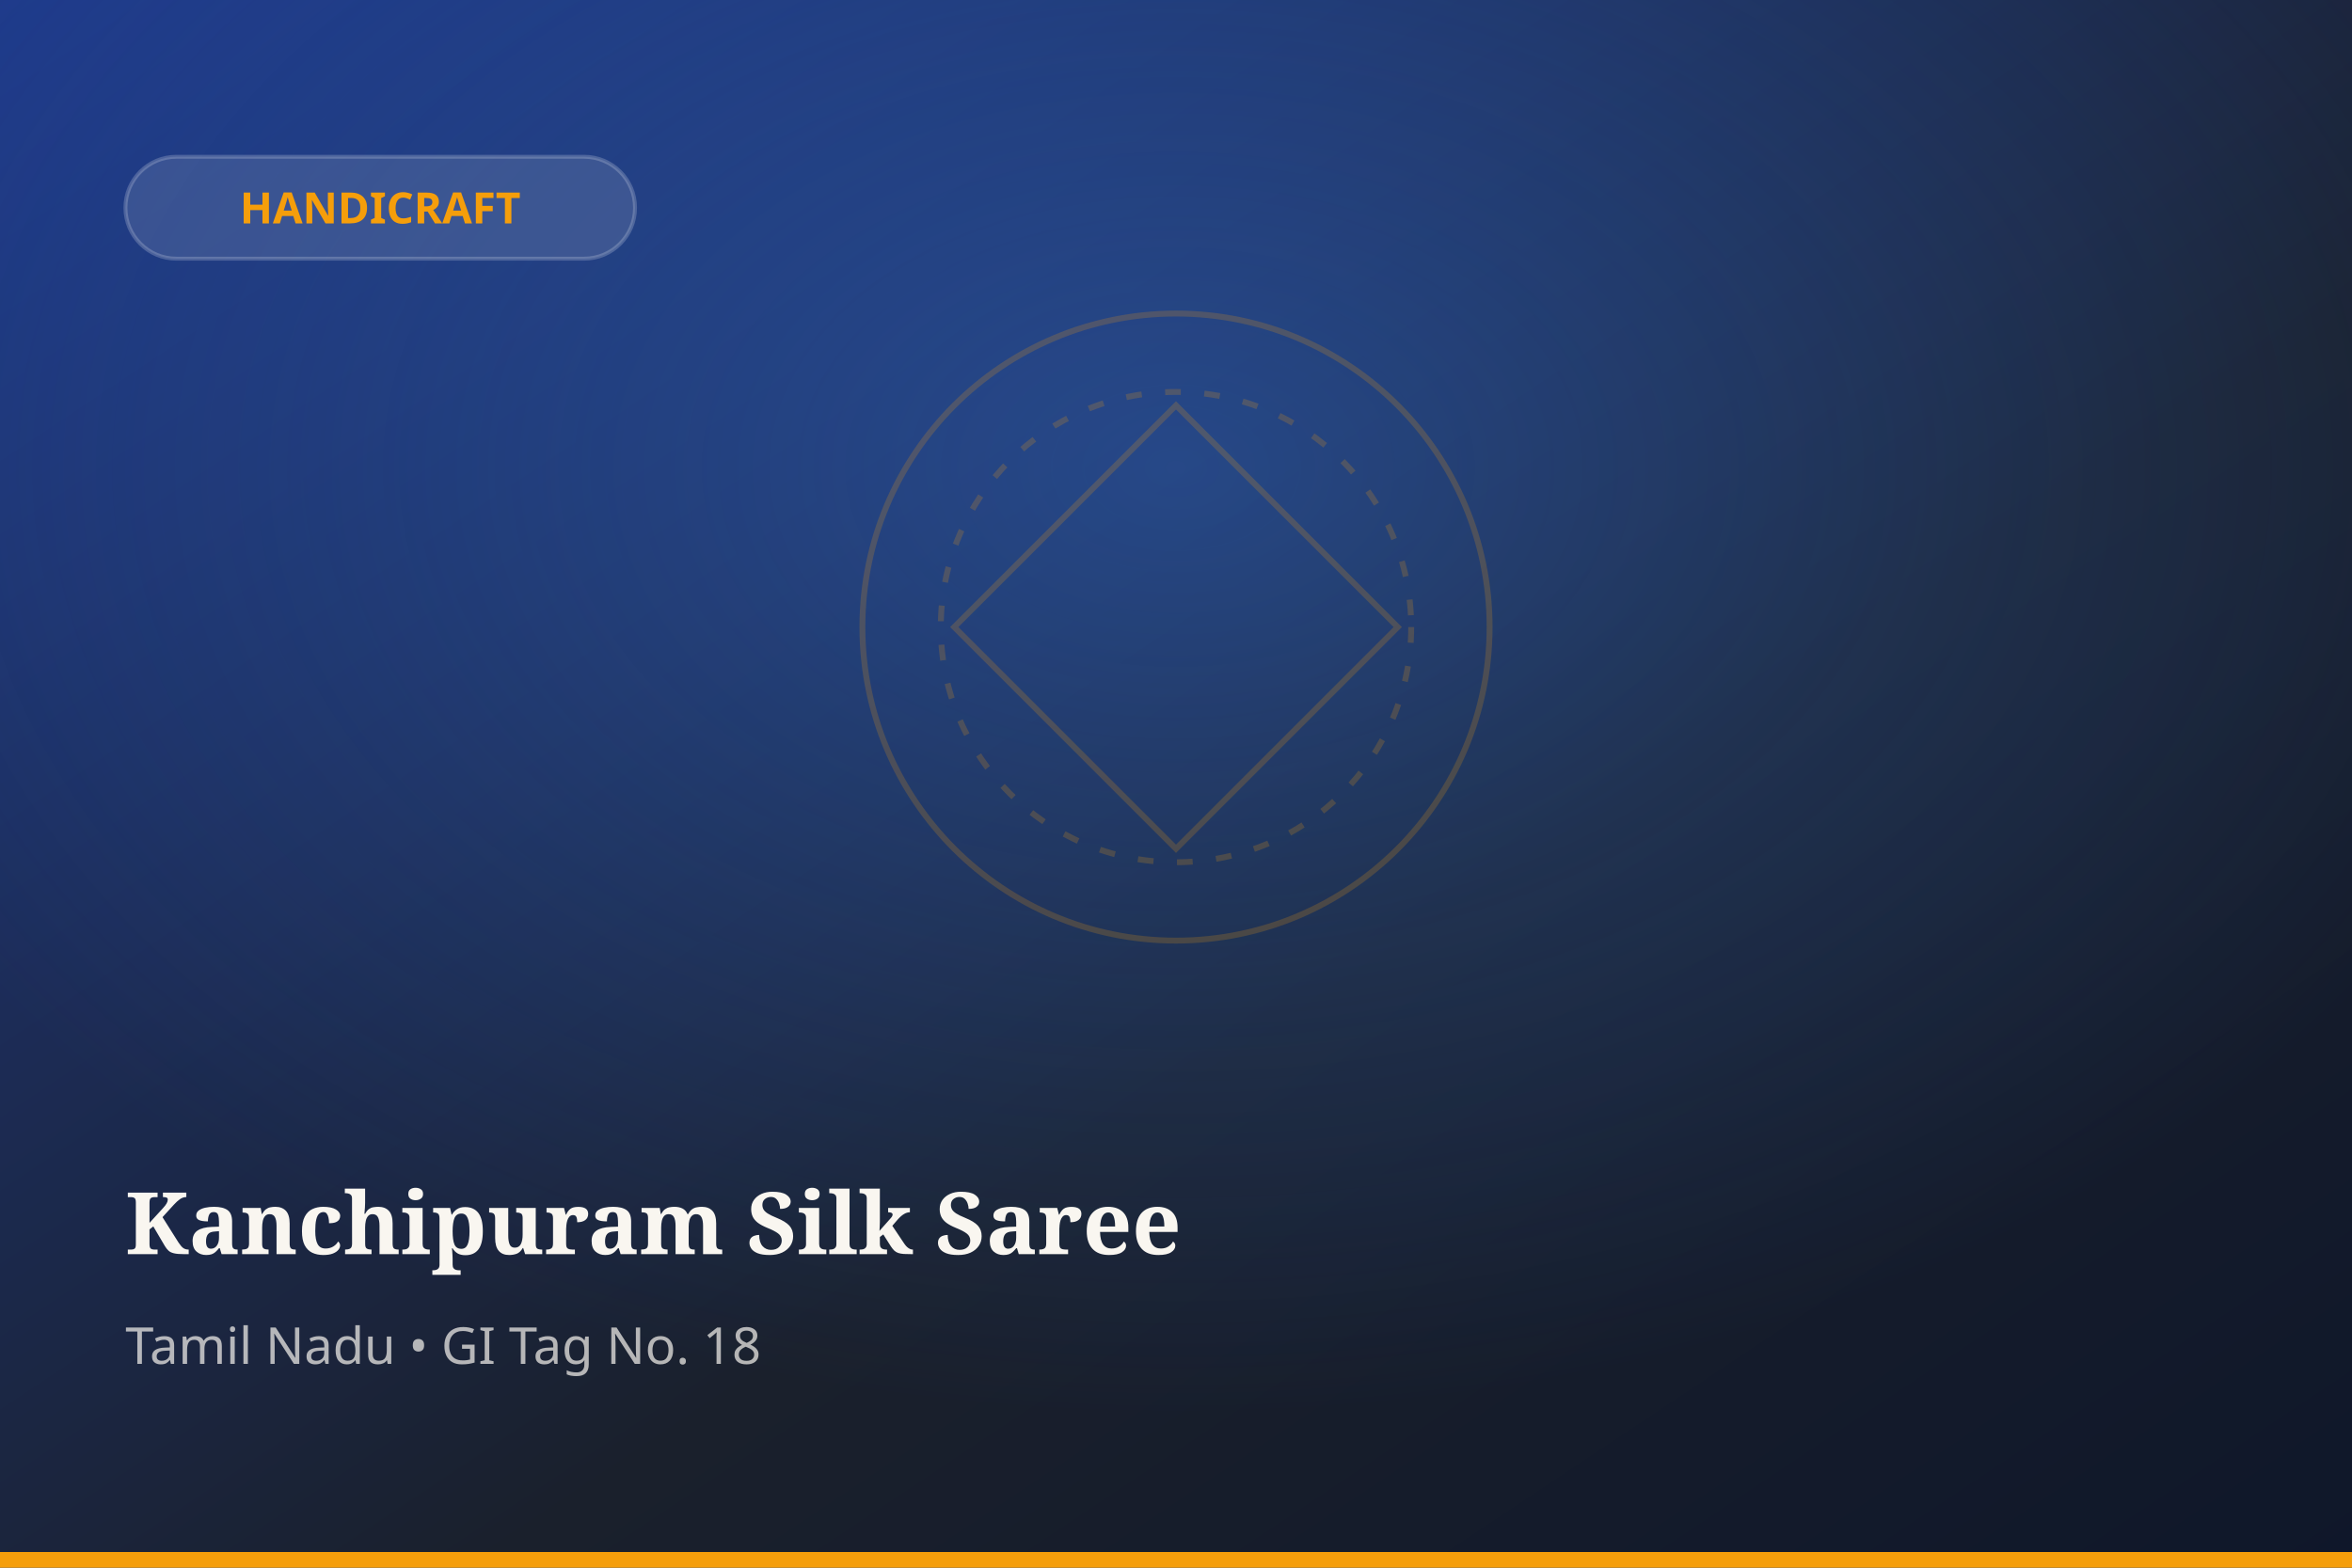
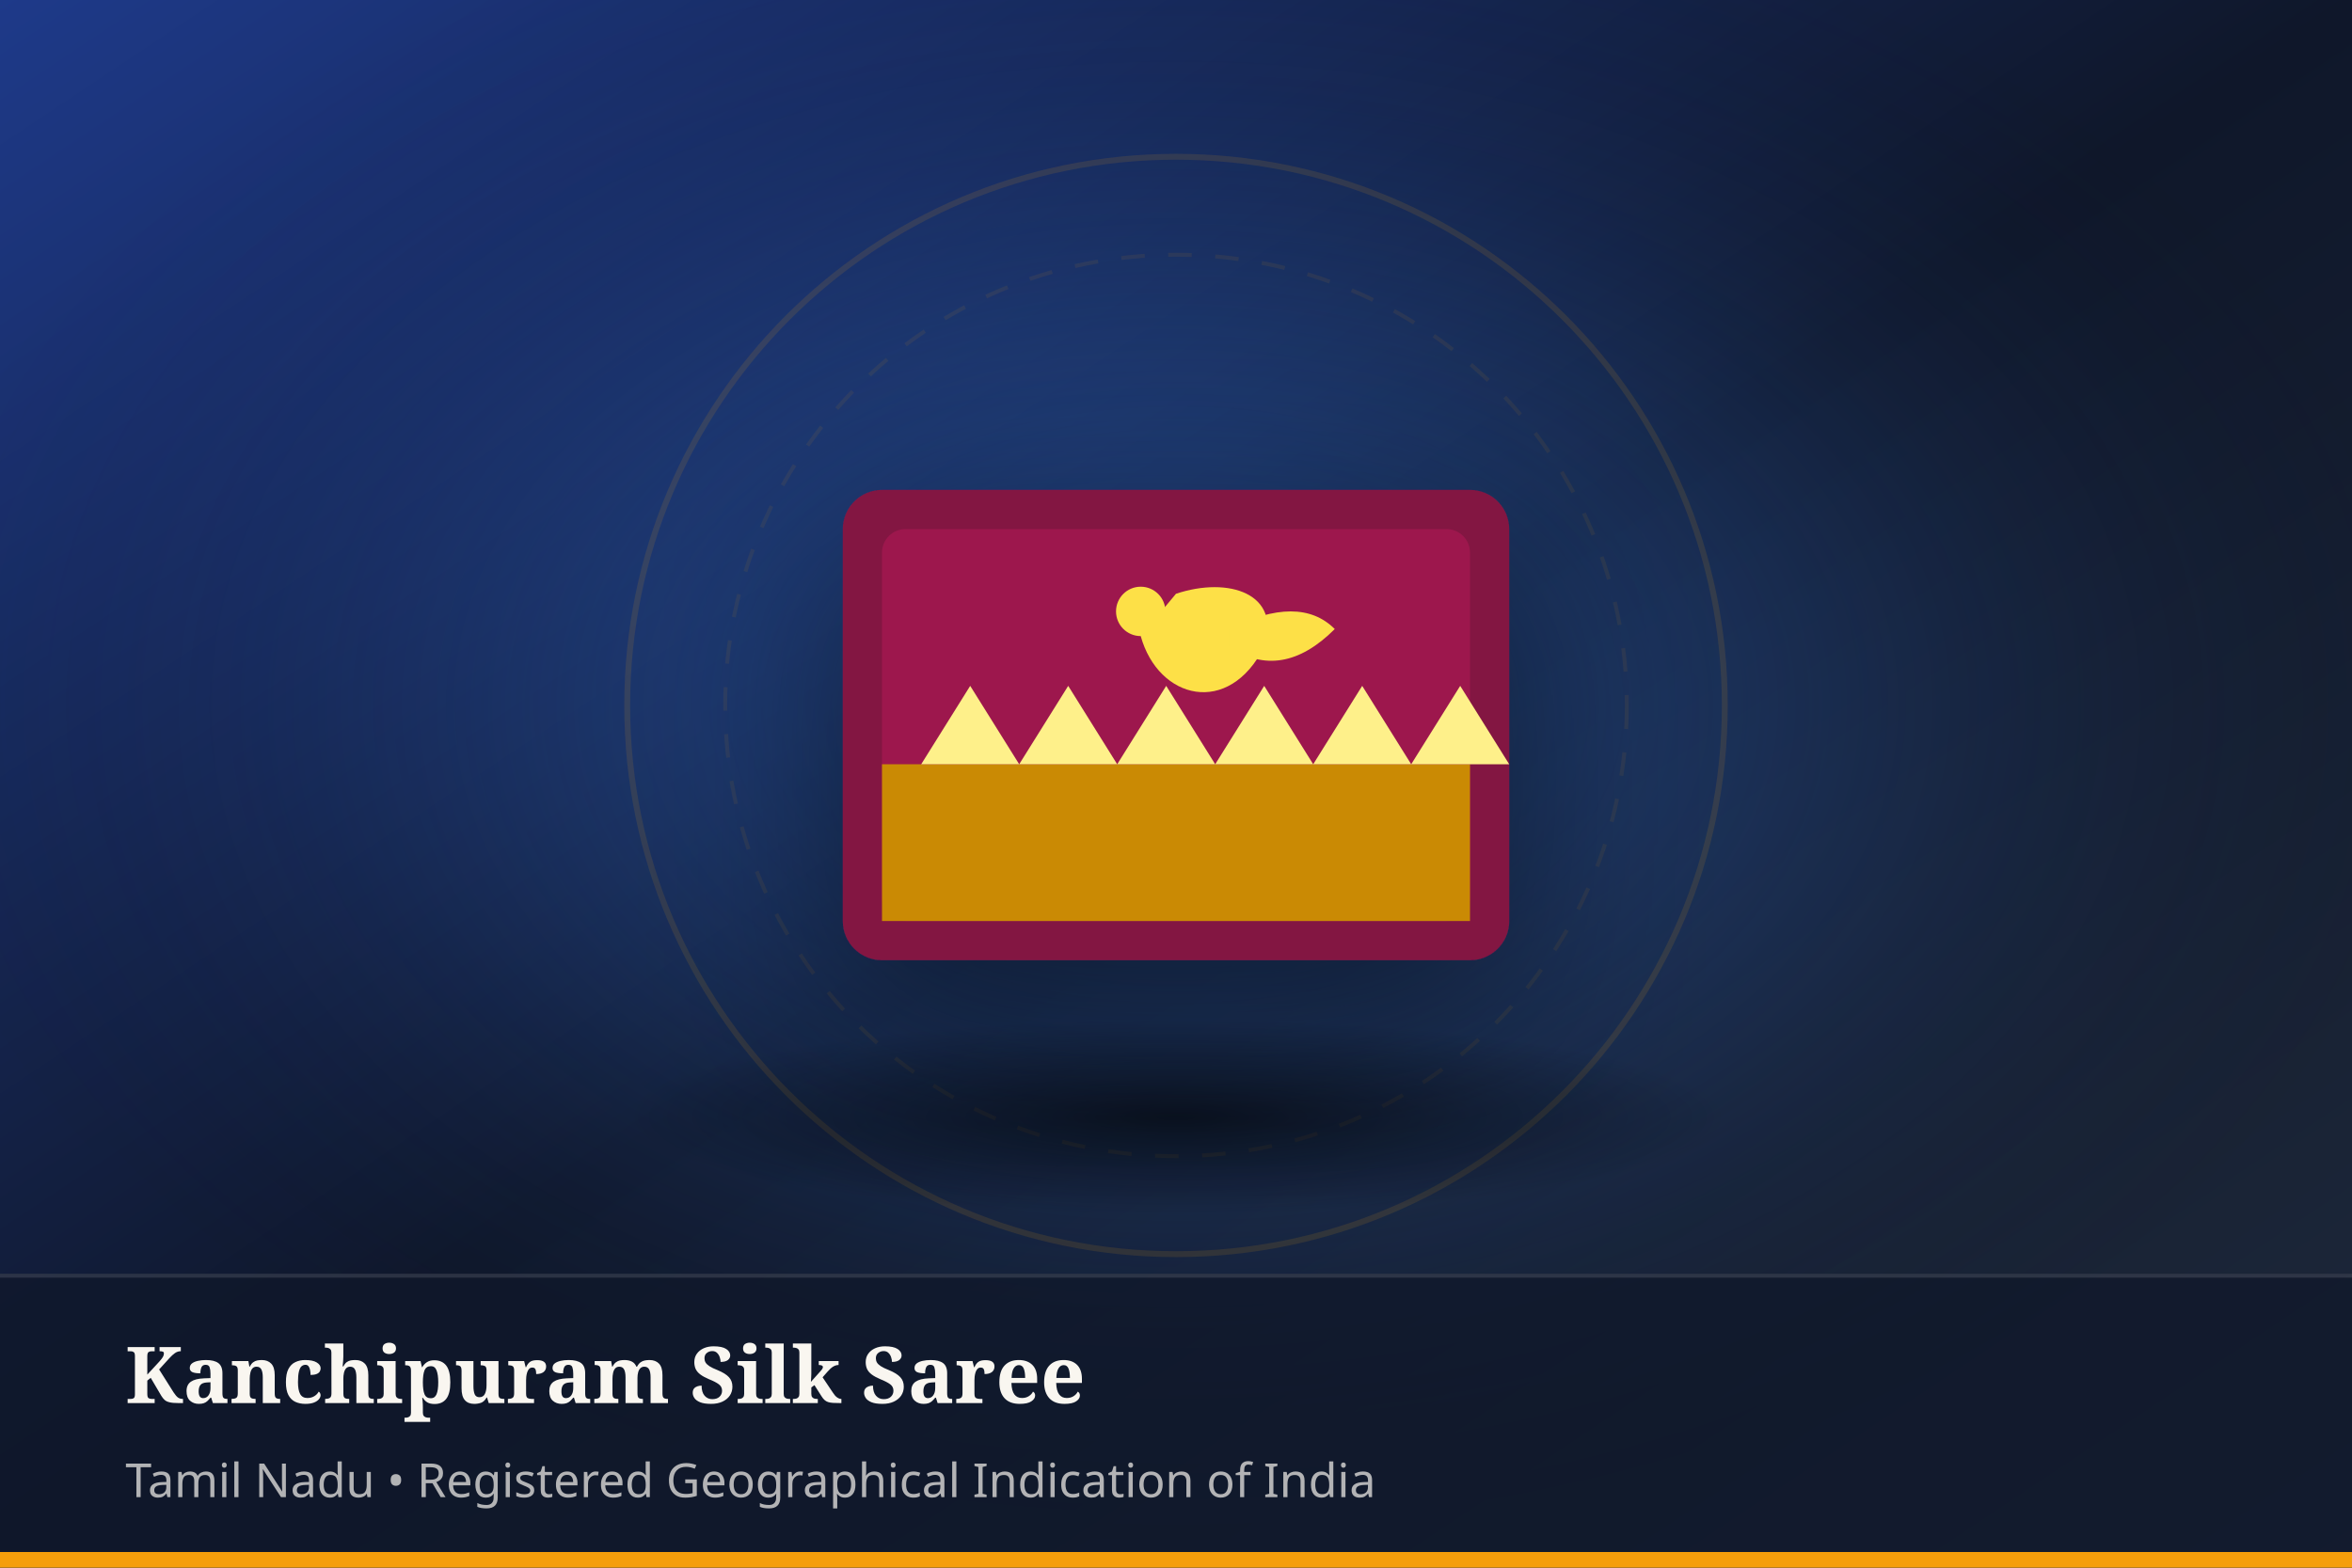
<svg xmlns="http://www.w3.org/2000/svg" width="600" height="400" viewBox="0 0 600 400">
  <defs>
    <linearGradient id="bgGrad_kanchipuram-silk-saree" x1="0%" y1="0%" x2="100%" y2="100%">
      <stop offset="0%" stop-color="#1E3A8A" />
-       <stop offset="60%" stop-color="#1A202C" />
-       <stop offset="100%" stop-color="#0F172A" />
+       <stop offset="50%" stop-color="#0F172A" />
+       <stop offset="100%" stop-color="#1E293B" />
    </linearGradient>
-     <radialGradient id="glowGrad_kanchipuram-silk-saree" cx="50%" cy="30%" r="60%">
-       <stop offset="0%" stop-color="#3B82F6" stop-opacity="0.35" />
-       <stop offset="100%" stop-color="#3B82F6" stop-opacity="0" />
+     <radialGradient id="spotlight_kanchipuram-silk-saree" cx="50%" cy="45%" r="55%">
+       <stop offset="0%" stop-color="#3B82F6" stop-opacity="0.45" />
+       <stop offset="60%" stop-color="#3B82F6" stop-opacity="0.1" />
+       <stop offset="100%" stop-color="#000000" stop-opacity="0" />
+     </radialGradient>
+     <radialGradient id="floorShadow_kanchipuram-silk-saree" cx="50%" cy="50%" r="50%">
+       <stop offset="0%" stop-color="rgba(0,0,0,0.6)" />
+       <stop offset="100%" stop-color="rgba(0,0,0,0)" />
    </radialGradient>
  </defs>
  <rect width="100%" height="100%" fill="url(#bgGrad_kanchipuram-silk-saree)" />
-   <rect width="100%" height="100%" fill="url(#glowGrad_kanchipuram-silk-saree)" />
-   <g transform="translate(300, 160)" stroke="#F59E0B" stroke-opacity="0.2" fill="none" stroke-width="1.5">
-     <circle r="80" />
-     <circle r="60" stroke-dasharray="4,6" />
-     <rect x="-40" y="-40" width="80" height="80" transform="rotate(45)" />
+   <rect width="100%" height="100%" fill="url(#spotlight_kanchipuram-silk-saree)" />
+   <circle cx="300" cy="180" r="140" fill="none" stroke="#F59E0B" stroke-opacity="0.12" stroke-width="1.5" />
+   <circle cx="300" cy="180" r="115" fill="none" stroke="#F59E0B" stroke-opacity="0.08" stroke-width="1" stroke-dasharray="6,6" />
+   <ellipse cx="300" cy="285" rx="140" ry="25" fill="url(#floorShadow_kanchipuram-silk-saree)" />
+   <g transform="translate(300, 180)">
+     <rect x="-85" y="-55" width="170" height="120" rx="10" fill="#831843" filter="drop-shadow(0 15px 25px rgba(0,0,0,0.5))" />
+     <rect x="-75" y="-45" width="150" height="100" rx="6" fill="#9D174D" />
+     <rect x="-75" y="15" width="150" height="40" fill="#CA8A04" />
+     <g fill="#FEF08A">
+       <polygon points="-65,15 -52.5,-5 -40,15" />
+       <polygon points="-40,15 -27.5,-5 -15,15" />
+       <polygon points="-15,15 -2.5,-5 10,15" />
+       <polygon points="10,15 22.5,-5 35,15" />
+       <polygon points="35,15 47.5,-5 60,15" />
+       <polygon points="60,15 72.5,-5 85,15" />
+     </g>
+     <g transform="translate(0, -15) scale(0.9)" fill="#FDE047">
+       <circle cx="-10" cy="-10" r="7" />
+       <path d="M-10,-3 C-5,15 15,20 25,0 C30,-15 15,-20 0,-15" />
+       <path d="M15,-5 Q35,-15 45,-5 Q30,10 15,0" />
+     </g>
  </g>
-   <g transform="translate(32, 40)">
-     <rect width="130" height="26" rx="13" fill="rgba(255,255,255,0.12)" stroke="rgba(255,255,255,0.2)" />
-     <text x="65" y="17" fill="#F59E0B" font-family="sans-serif" font-size="11" font-weight="600" text-anchor="middle">
-       HANDICRAFT
-     </text>
-   </g>
-   <text x="32" y="320" fill="#F9F6F0" font-family="serif" font-size="22" font-weight="700">
+   <rect x="0" y="325" width="600" height="75" fill="rgba(15, 23, 42, 0.75)" />
+   <rect x="0" y="325" width="600" height="1" fill="rgba(255, 255, 255, 0.12)" />
+   <text x="32" y="358" fill="#F9F6F0" font-family="'Playfair Display', Georgia, serif" font-size="20" font-weight="700">
    Kanchipuram Silk Saree
  </text>
-   <text x="32" y="348" fill="rgba(249, 246, 240, 0.7)" font-family="sans-serif" font-size="13">
-     Tamil Nadu • GI Tag No. 18
+   <text x="32" y="382" fill="rgba(249, 246, 240, 0.7)" font-family="'Plus Jakarta Sans', sans-serif" font-size="12" font-weight="500">
+     Tamil Nadu • Registered Geographical Indication of India
  </text>
  <rect x="0" y="396" width="600" height="4" fill="#F59E0B" />
</svg>
